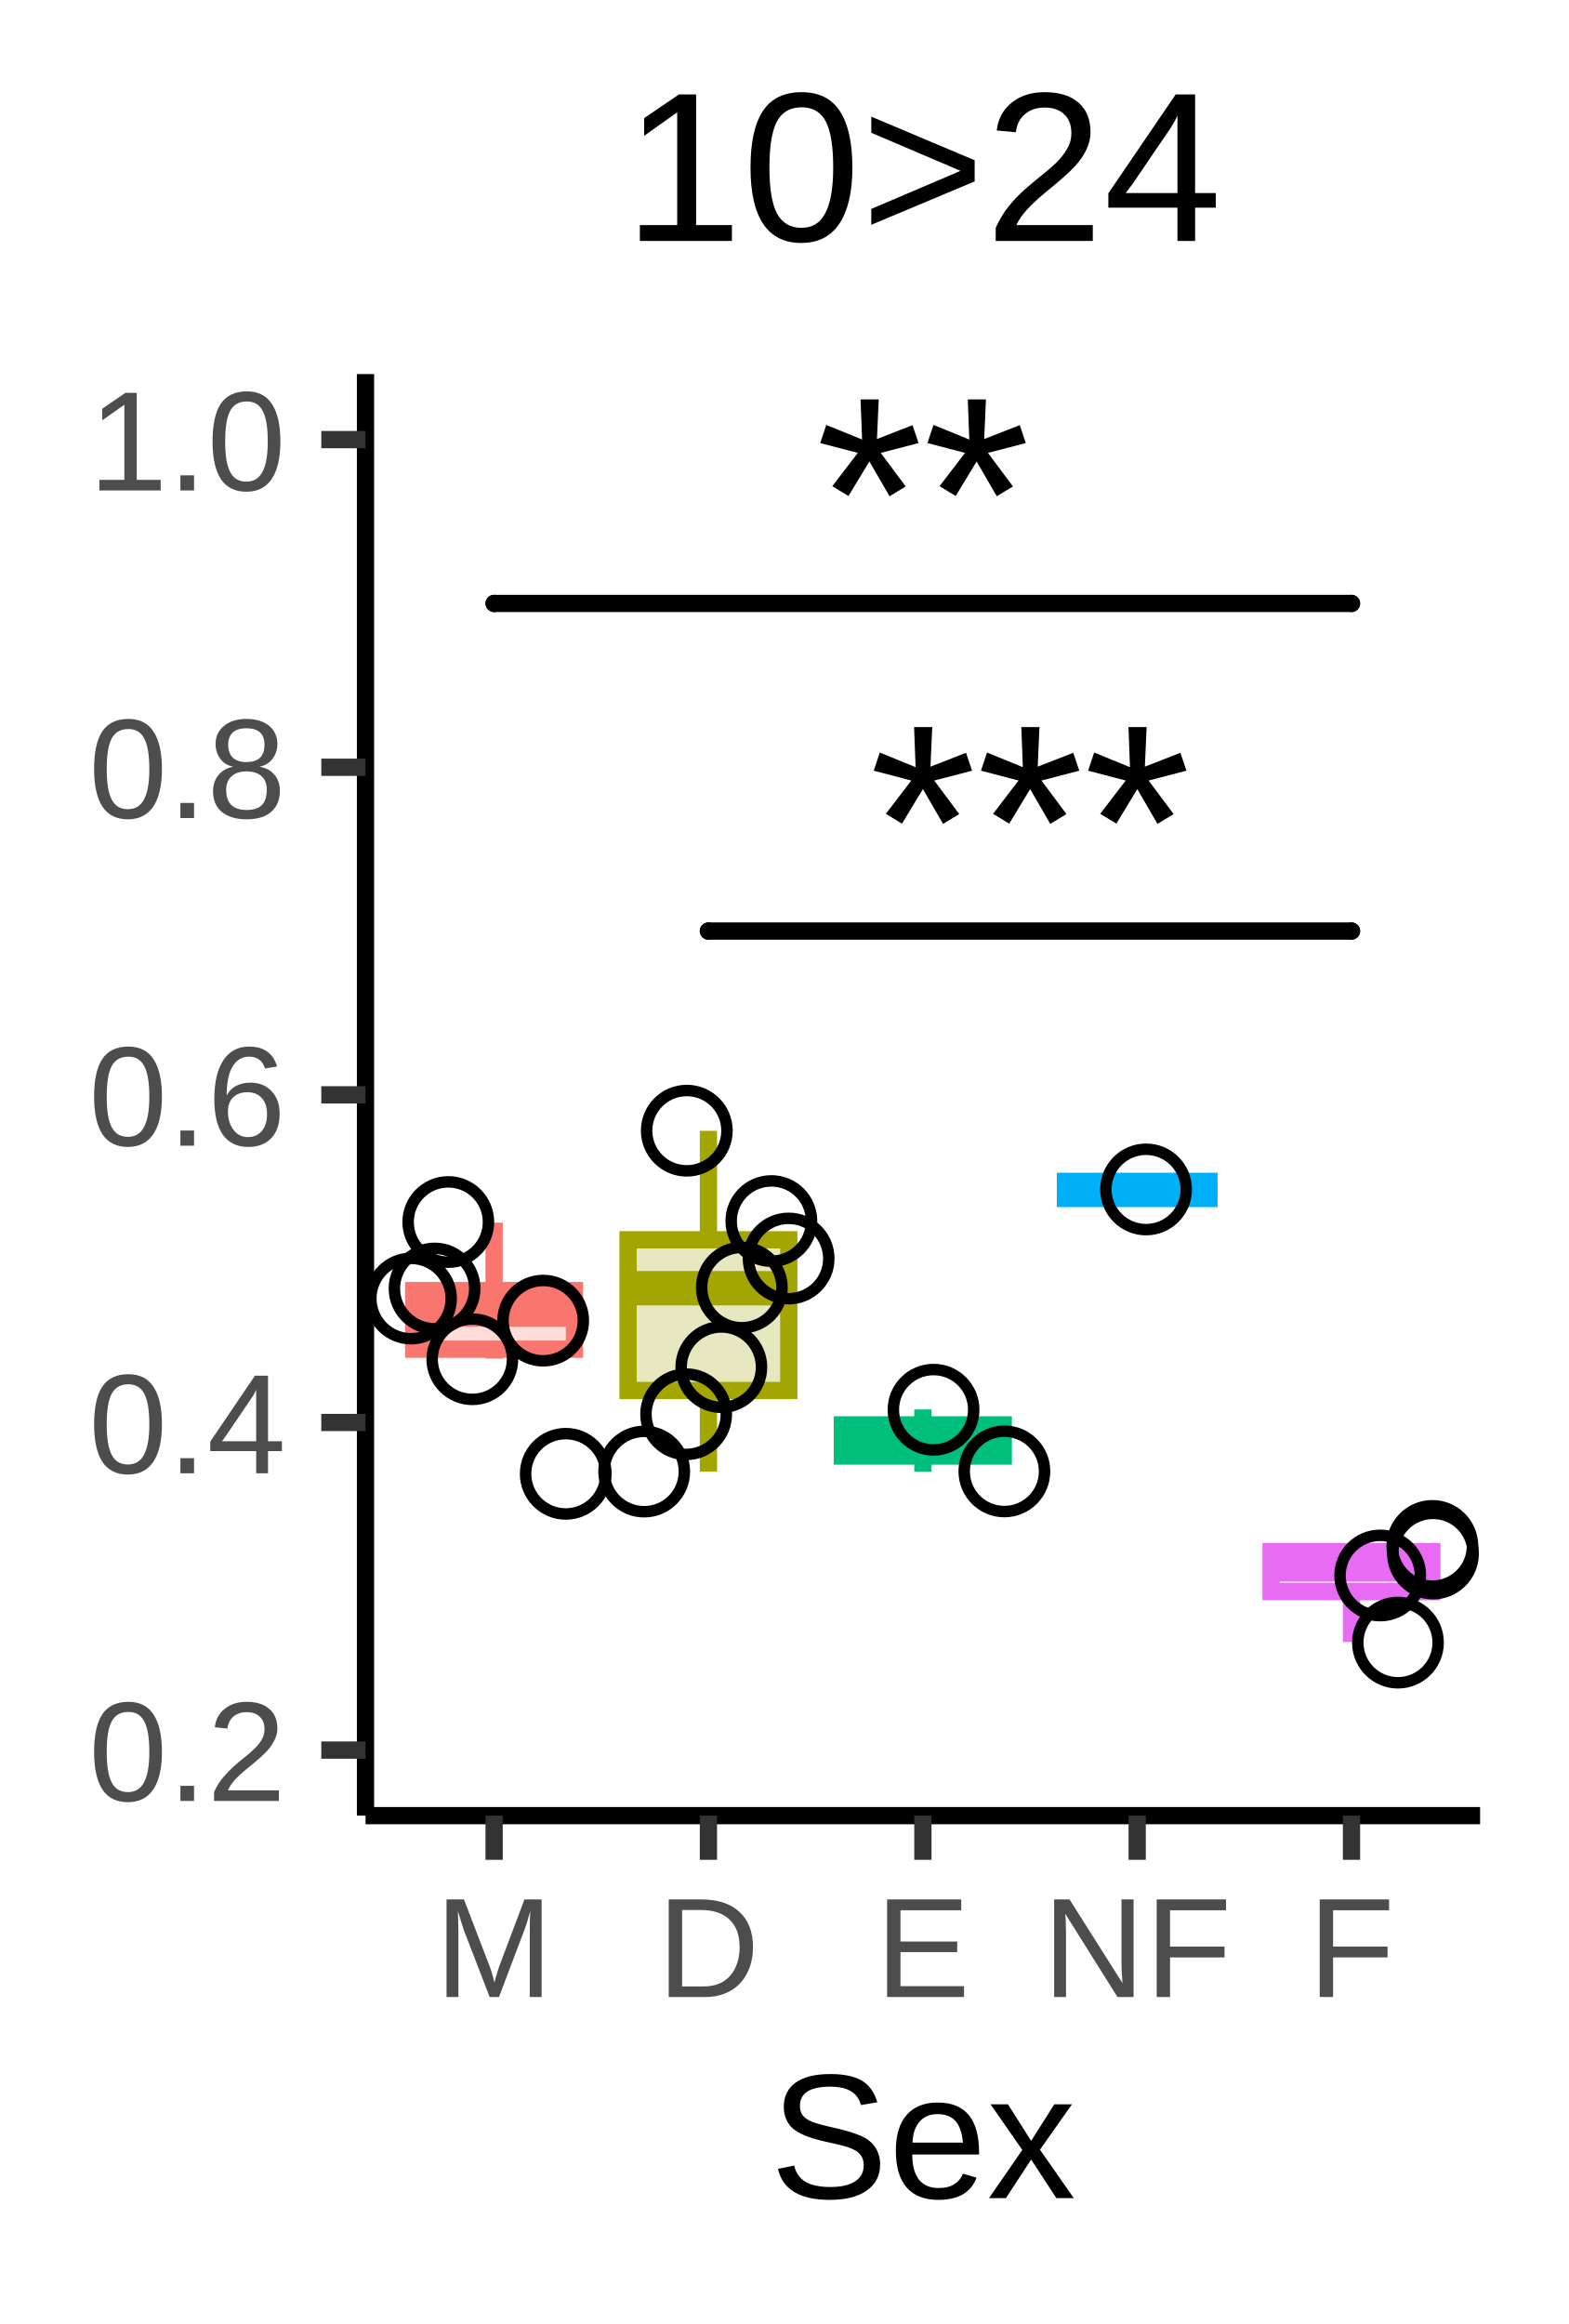
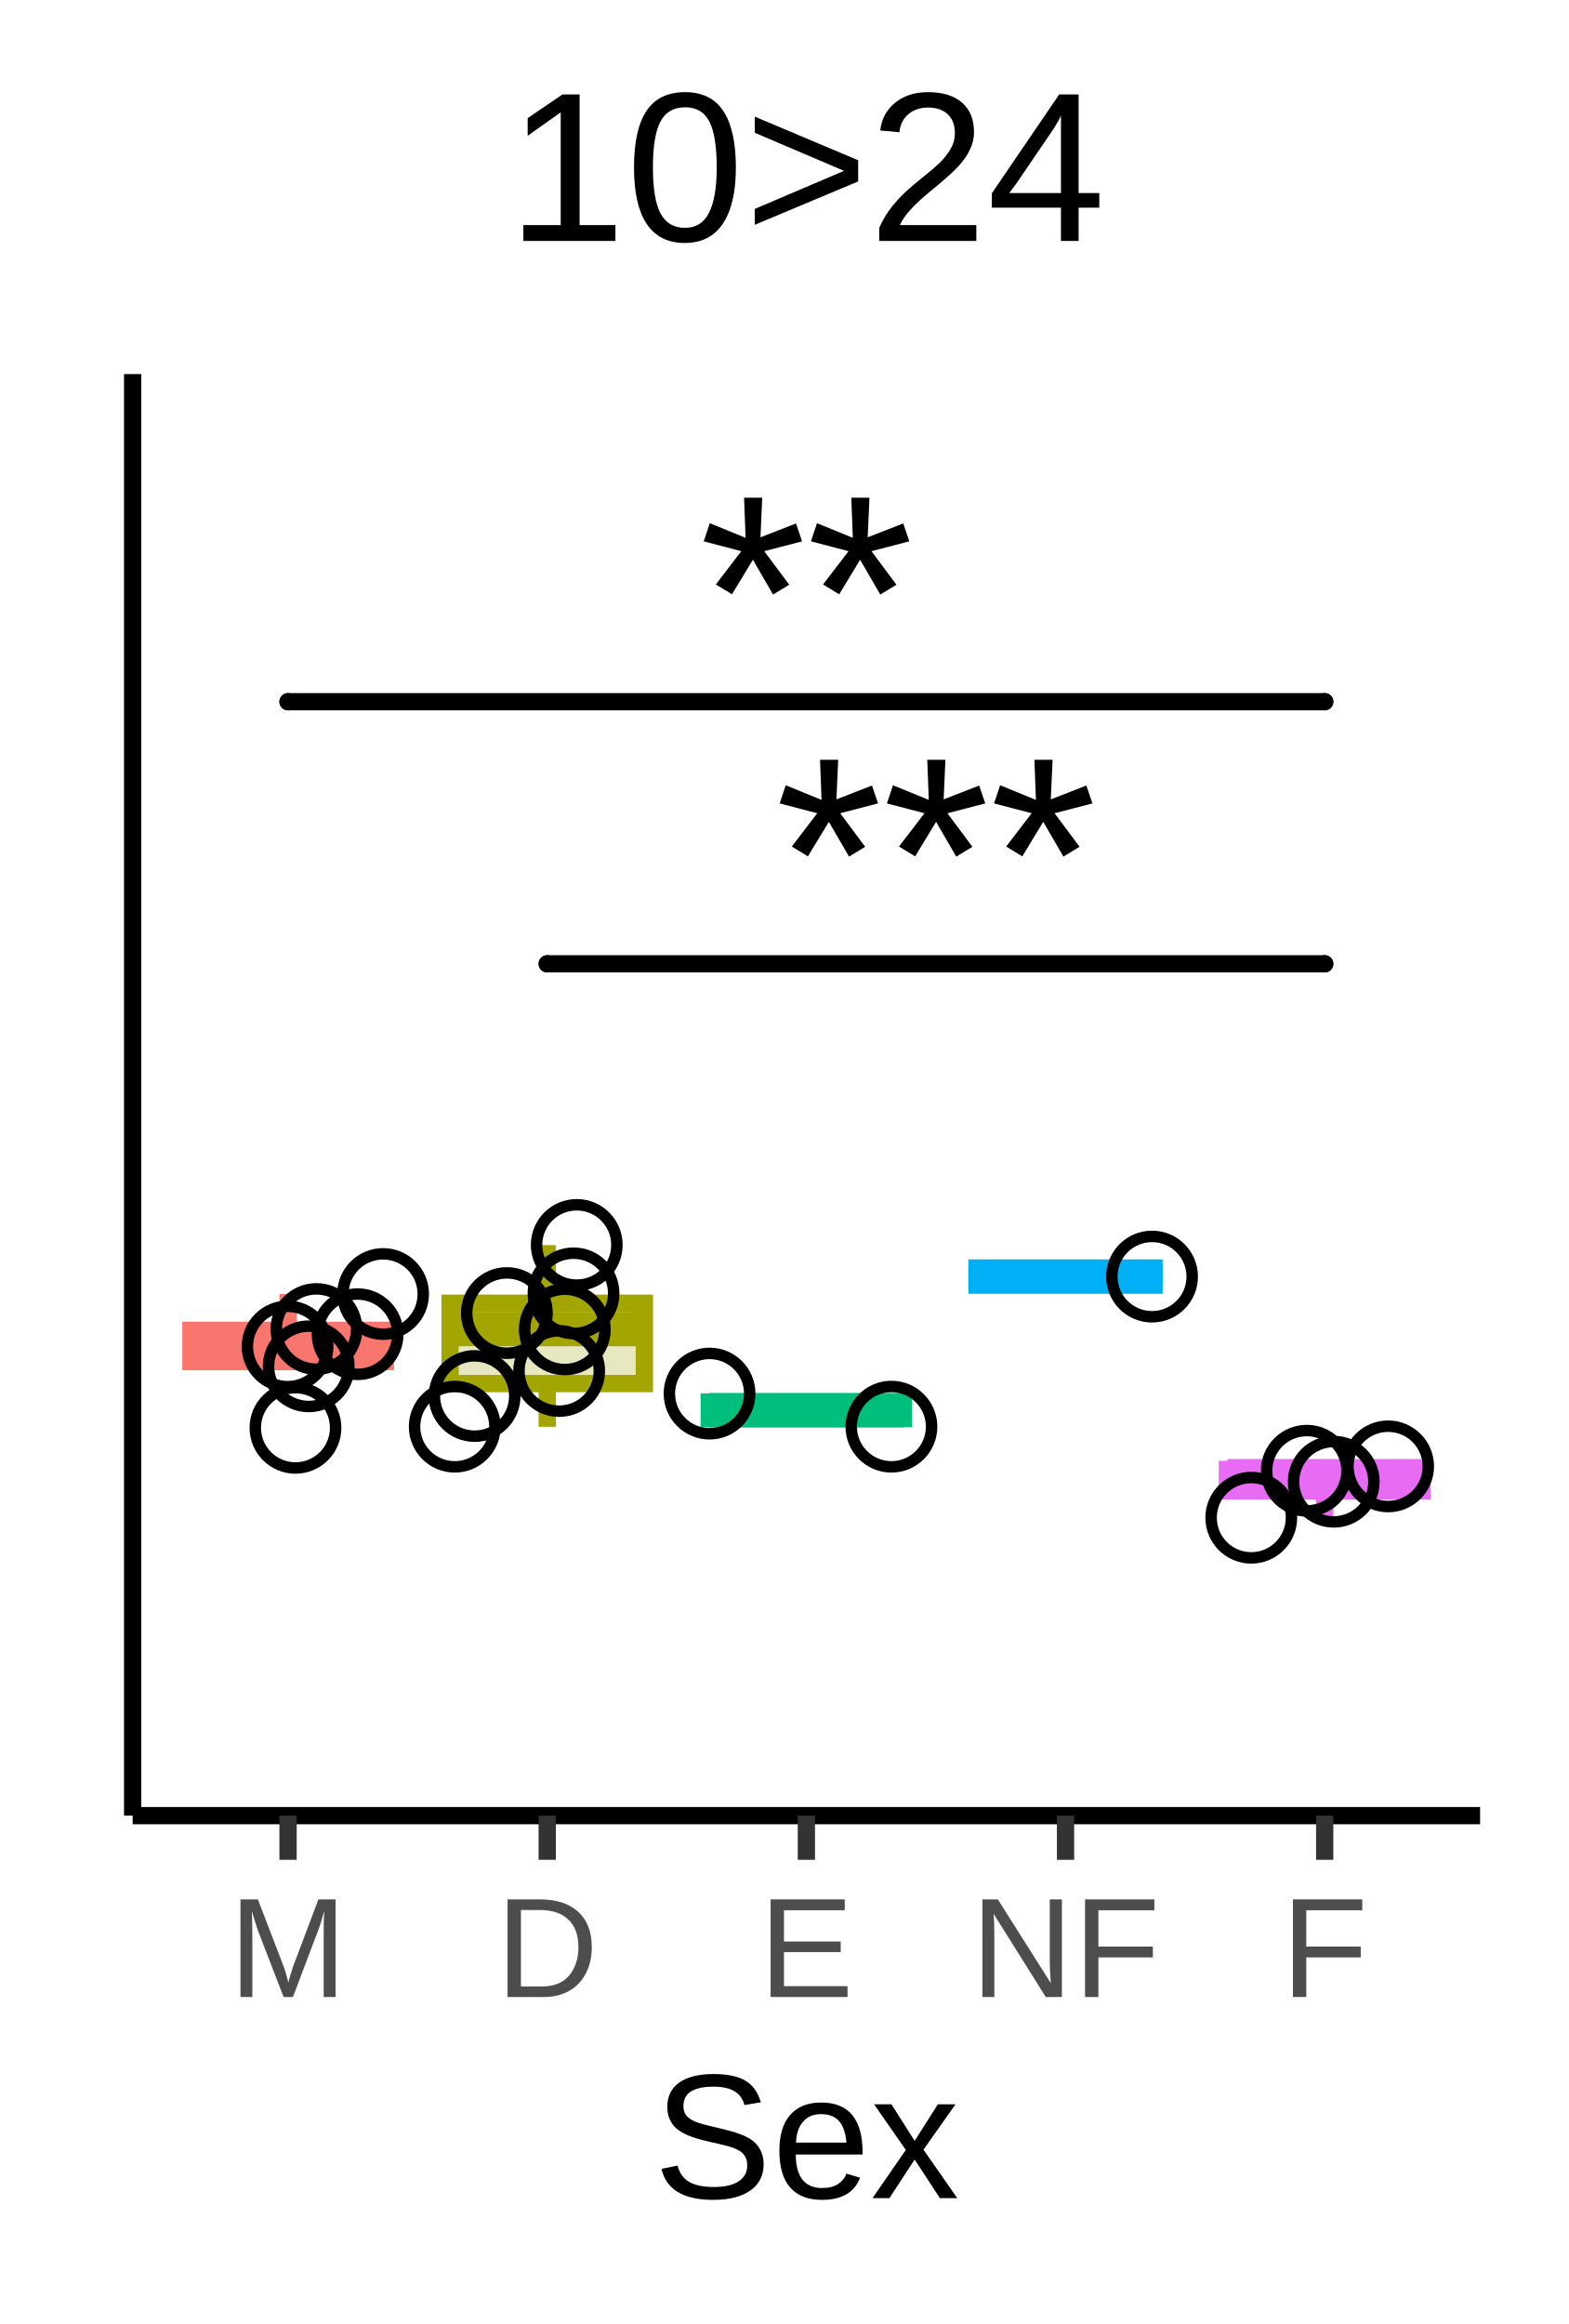
<svg xmlns="http://www.w3.org/2000/svg" class="svglite" width="97.20pt" height="144.00pt" viewBox="0 0 97.20 144.00">
  <defs>
    <style type="text/css">
    .svglite line, .svglite polyline, .svglite polygon, .svglite path, .svglite rect, .svglite circle {
      fill: none;
      stroke: #000000;
      stroke-linecap: round;
      stroke-linejoin: round;
      stroke-miterlimit: 10.00;
    }
    .svglite text {
      white-space: pre;
    }
  </style>
  </defs>
  <rect width="100%" height="100%" style="stroke: none; fill: #FFFFFF;" />
  <defs>
    <clipPath id="cpMC4wMHw5Ny4yMHwwLjAwfDE0NC4wMA==">
      <rect x="0.00" y="0.00" width="97.20" height="144.00" />
    </clipPath>
  </defs>
  <g clip-path="url(#cpMC4wMHw5Ny4yMHwwLjAwfDE0NC4wMA==)">
-     <rect x="-0" y="0.00" width="97.20" height="144.00" style="stroke-width: 1.07; stroke: #FFFFFF; fill: #FFFFFF;" />
+     <rect x="0.00" y="0.00" width="97.20" height="144.00" style="stroke-width: 1.07; stroke: #FFFFFF; fill: #FFFFFF;" />
  </g>
  <defs>
-     <clipPath id="cpMjIuNjV8OTEuNzJ8MjMuMTh8MTEyLjUw">
-       <rect x="22.65" y="23.18" width="69.07" height="89.33" />
+     <clipPath id="cpOC4yMnw5MS43MnwyMy4xOHwxMTIuNTA=">
+       <rect x="8.22" y="23.18" width="83.50" height="89.33" />
    </clipPath>
  </defs>
-   <g clip-path="url(#cpMjIuNjV8OTEuNzJ8MjMuMTh8MTEyLjUw)">
-     <rect x="22.65" y="23.18" width="69.07" height="89.33" style="stroke-width: 1.07; stroke: none; fill: #FFFFFF;" />
-     <line x1="30.62" y1="79.97" x2="30.62" y2="75.76" style="stroke-width: 1.07; stroke: #F8766D; stroke-linecap: butt;" />
-     <line x1="30.62" y1="83.60" x2="30.62" y2="84.18" style="stroke-width: 1.07; stroke: #F8766D; stroke-linecap: butt;" />
-     <polygon points="25.64,79.97 25.64,83.60 35.60,83.60 35.60,79.97 25.64,79.97 " style="stroke-width: 1.07; stroke: #F8766D; stroke-linecap: butt; stroke-linejoin: miter; fill: #F8766D; fill-opacity: 0.25;" />
-     <line x1="25.64" y1="81.14" x2="35.60" y2="81.14" style="stroke-width: 2.13; stroke: #F8766D; stroke-linecap: butt; stroke-linejoin: miter;" />
-     <line x1="43.90" y1="76.82" x2="43.90" y2="70.07" style="stroke-width: 1.07; stroke: #A3A500; stroke-linecap: butt;" />
-     <line x1="43.90" y1="86.16" x2="43.90" y2="91.19" style="stroke-width: 1.07; stroke: #A3A500; stroke-linecap: butt;" />
-     <polygon points="38.92,76.82 38.92,86.16 48.88,86.16 48.88,76.82 38.92,76.82 " style="stroke-width: 1.07; stroke: #A3A500; stroke-linecap: butt; stroke-linejoin: miter; fill: #A3A500; fill-opacity: 0.25;" />
-     <line x1="38.92" y1="79.82" x2="48.88" y2="79.82" style="stroke-width: 2.13; stroke: #A3A500; stroke-linecap: butt; stroke-linejoin: miter;" />
-     <line x1="57.19" y1="88.29" x2="57.19" y2="87.33" style="stroke-width: 1.07; stroke: #00BF7D; stroke-linecap: butt;" />
-     <line x1="57.19" y1="90.22" x2="57.19" y2="91.19" style="stroke-width: 1.07; stroke: #00BF7D; stroke-linecap: butt;" />
-     <polygon points="52.20,88.29 52.20,90.22 62.17,90.22 62.17,88.29 52.20,88.29 " style="stroke-width: 1.07; stroke: #00BF7D; stroke-linecap: butt; stroke-linejoin: miter; fill: #00BF7D; fill-opacity: 0.25;" />
-     <line x1="52.20" y1="89.26" x2="62.17" y2="89.26" style="stroke-width: 2.13; stroke: #00BF7D; stroke-linecap: butt; stroke-linejoin: miter;" />
-     <line x1="70.47" y1="73.73" x2="70.47" y2="73.73" style="stroke-width: 1.07; stroke: #00B0F6; stroke-linecap: butt;" />
-     <line x1="70.47" y1="73.73" x2="70.47" y2="73.73" style="stroke-width: 1.07; stroke: #00B0F6; stroke-linecap: butt;" />
-     <polygon points="65.49,73.73 65.49,73.73 75.45,73.73 75.45,73.73 65.49,73.73 " style="stroke-width: 1.07; stroke: #00B0F6; stroke-linecap: butt; stroke-linejoin: miter; fill: #00B0F6; fill-opacity: 0.25;" />
-     <line x1="65.49" y1="73.73" x2="75.45" y2="73.73" style="stroke-width: 2.13; stroke: #00B0F6; stroke-linecap: butt; stroke-linejoin: miter;" />
-     <line x1="83.75" y1="96.14" x2="83.75" y2="95.76" style="stroke-width: 1.07; stroke: #E76BF3; stroke-linecap: butt;" />
-     <line x1="83.75" y1="98.62" x2="83.75" y2="101.74" style="stroke-width: 1.07; stroke: #E76BF3; stroke-linecap: butt;" />
-     <polygon points="78.77,96.14 78.77,98.62 88.73,98.62 88.73,96.14 78.77,96.14 " style="stroke-width: 1.07; stroke: #E76BF3; stroke-linecap: butt; stroke-linejoin: miter; fill: #E76BF3; fill-opacity: 0.25;" />
-     <line x1="78.77" y1="96.92" x2="88.73" y2="96.92" style="stroke-width: 2.13; stroke: #E76BF3; stroke-linecap: butt; stroke-linejoin: miter;" />
-     <circle cx="71.02" cy="73.70" r="2.49" style="stroke-width: 0.71;" />
-     <circle cx="26.93" cy="79.84" r="2.49" style="stroke-width: 0.71;" />
-     <circle cx="47.80" cy="75.66" r="2.49" style="stroke-width: 0.71;" />
-     <circle cx="88.76" cy="95.79" r="2.49" style="stroke-width: 0.71;" />
-     <circle cx="86.63" cy="101.78" r="2.49" style="stroke-width: 0.71;" />
-     <circle cx="42.56" cy="70.06" r="2.49" style="stroke-width: 0.71;" />
-     <circle cx="85.53" cy="97.62" r="2.49" style="stroke-width: 0.71;" />
-     <circle cx="25.47" cy="80.46" r="2.49" style="stroke-width: 0.71;" />
-     <circle cx="29.27" cy="84.22" r="2.49" style="stroke-width: 0.71;" />
-     <circle cx="45.97" cy="79.78" r="2.49" style="stroke-width: 0.71;" />
-     <circle cx="44.70" cy="84.71" r="2.49" style="stroke-width: 0.71;" />
-     <circle cx="42.52" cy="87.63" r="2.49" style="stroke-width: 0.71;" />
-     <circle cx="33.66" cy="81.83" r="2.49" style="stroke-width: 0.71;" />
-     <circle cx="62.24" cy="91.17" r="2.49" style="stroke-width: 0.71;" />
-     <circle cx="88.80" cy="96.26" r="2.49" style="stroke-width: 0.71;" />
-     <circle cx="35.06" cy="91.32" r="2.49" style="stroke-width: 0.71;" />
-     <circle cx="39.92" cy="91.18" r="2.49" style="stroke-width: 0.71;" />
-     <circle cx="27.78" cy="75.72" r="2.49" style="stroke-width: 0.71;" />
-     <circle cx="48.87" cy="77.98" r="2.49" style="stroke-width: 0.71;" />
-     <circle cx="57.85" cy="87.35" r="2.49" style="stroke-width: 0.71;" />
-     <text x="63.83" y="56.80" text-anchor="middle" style="font-size: 17.07px; font-family: &quot;Arial&quot;;" textLength="19.92px" lengthAdjust="spacingAndGlyphs">***</text>
-     <line x1="43.90" y1="57.69" x2="43.90" y2="57.69" style="stroke-width: 1.07;" />
-     <line x1="43.90" y1="57.69" x2="83.75" y2="57.69" style="stroke-width: 1.07;" />
-     <line x1="83.75" y1="57.69" x2="83.75" y2="57.69" style="stroke-width: 1.07;" />
-     <text x="57.19" y="36.50" text-anchor="middle" style="font-size: 17.07px; font-family: &quot;Arial&quot;;" textLength="13.28px" lengthAdjust="spacingAndGlyphs">**</text>
-     <line x1="30.62" y1="37.39" x2="30.62" y2="37.39" style="stroke-width: 1.07;" />
-     <line x1="30.62" y1="37.39" x2="83.75" y2="37.39" style="stroke-width: 1.07;" />
-     <line x1="83.75" y1="37.39" x2="83.75" y2="37.39" style="stroke-width: 1.07;" />
+   <g clip-path="url(#cpOC4yMnw5MS43MnwyMy4xOHwxMTIuNTA=)">
+     <rect x="8.22" y="23.18" width="83.50" height="89.33" style="stroke-width: 1.07; stroke: none; fill: #FFFFFF;" />
+     <line x1="17.85" y1="82.43" x2="17.85" y2="80.18" style="stroke-width: 1.07; stroke: #F8766D; stroke-linecap: butt;" />
+     <line x1="17.85" y1="84.37" x2="17.85" y2="84.68" style="stroke-width: 1.07; stroke: #F8766D; stroke-linecap: butt;" />
+     <polygon points="11.83,82.43 11.83,84.37 23.88,84.37 23.88,82.43 11.83,82.43 " style="stroke-width: 1.07; stroke: #F8766D; stroke-linecap: butt; stroke-linejoin: miter; fill: #F8766D; fill-opacity: 0.25;" />
+     <line x1="11.83" y1="83.05" x2="23.88" y2="83.05" style="stroke-width: 2.13; stroke: #F8766D; stroke-linecap: butt; stroke-linejoin: miter;" />
+     <line x1="33.91" y1="80.75" x2="33.91" y2="77.15" style="stroke-width: 1.07; stroke: #A3A500; stroke-linecap: butt;" />
+     <line x1="33.91" y1="85.73" x2="33.91" y2="88.41" style="stroke-width: 1.07; stroke: #A3A500; stroke-linecap: butt;" />
+     <polygon points="27.89,80.75 27.89,85.73 39.93,85.73 39.93,80.75 27.89,80.75 " style="stroke-width: 1.07; stroke: #A3A500; stroke-linecap: butt; stroke-linejoin: miter; fill: #A3A500; fill-opacity: 0.25;" />
+     <line x1="27.89" y1="82.35" x2="39.93" y2="82.35" style="stroke-width: 2.13; stroke: #A3A500; stroke-linecap: butt; stroke-linejoin: miter;" />
+     <line x1="49.97" y1="86.87" x2="49.97" y2="86.36" style="stroke-width: 1.07; stroke: #00BF7D; stroke-linecap: butt;" />
+     <line x1="49.97" y1="87.90" x2="49.97" y2="88.41" style="stroke-width: 1.07; stroke: #00BF7D; stroke-linecap: butt;" />
+     <polygon points="43.95,86.87 43.95,87.90 55.99,87.90 55.99,86.87 43.95,86.87 " style="stroke-width: 1.07; stroke: #00BF7D; stroke-linecap: butt; stroke-linejoin: miter; fill: #00BF7D; fill-opacity: 0.25;" />
+     <line x1="43.95" y1="87.38" x2="55.99" y2="87.38" style="stroke-width: 2.13; stroke: #00BF7D; stroke-linecap: butt; stroke-linejoin: miter;" />
+     <line x1="66.03" y1="79.10" x2="66.03" y2="79.10" style="stroke-width: 1.07; stroke: #00B0F6; stroke-linecap: butt;" />
+     <line x1="66.03" y1="79.10" x2="66.03" y2="79.10" style="stroke-width: 1.07; stroke: #00B0F6; stroke-linecap: butt;" />
+     <polygon points="60.01,79.10 60.01,79.10 72.05,79.10 72.05,79.10 60.01,79.10 " style="stroke-width: 1.07; stroke: #00B0F6; stroke-linecap: butt; stroke-linejoin: miter; fill: #00B0F6; fill-opacity: 0.25;" />
+     <line x1="60.01" y1="79.10" x2="72.05" y2="79.10" style="stroke-width: 2.13; stroke: #00B0F6; stroke-linecap: butt; stroke-linejoin: miter;" />
+     <line x1="82.09" y1="91.05" x2="82.09" y2="90.85" style="stroke-width: 1.07; stroke: #E76BF3; stroke-linecap: butt;" />
+     <line x1="82.09" y1="92.38" x2="82.09" y2="94.04" style="stroke-width: 1.07; stroke: #E76BF3; stroke-linecap: butt;" />
+     <polygon points="76.06,91.05 76.06,92.38 88.11,92.38 88.11,91.05 76.06,91.05 " style="stroke-width: 1.07; stroke: #E76BF3; stroke-linecap: butt; stroke-linejoin: miter; fill: #E76BF3; fill-opacity: 0.25;" />
+     <line x1="76.06" y1="91.47" x2="88.11" y2="91.47" style="stroke-width: 2.13; stroke: #E76BF3; stroke-linecap: butt; stroke-linejoin: miter;" />
+     <circle cx="71.39" cy="79.10" r="2.49" style="stroke-width: 0.71;" />
+     <circle cx="19.61" cy="82.35" r="2.49" style="stroke-width: 0.71;" />
+     <circle cx="35.54" cy="80.14" r="2.49" style="stroke-width: 0.71;" />
+     <circle cx="86.02" cy="90.86" r="2.49" style="stroke-width: 0.71;" />
+     <circle cx="77.54" cy="94.04" r="2.49" style="stroke-width: 0.71;" />
+     <circle cx="35.74" cy="77.14" r="2.49" style="stroke-width: 0.71;" />
+     <circle cx="82.65" cy="91.81" r="2.49" style="stroke-width: 0.71;" />
+     <circle cx="22.16" cy="82.67" r="2.49" style="stroke-width: 0.71;" />
+     <circle cx="19.13" cy="84.66" r="2.49" style="stroke-width: 0.71;" />
+     <circle cx="35.00" cy="82.37" r="2.49" style="stroke-width: 0.71;" />
+     <circle cx="34.65" cy="84.95" r="2.49" style="stroke-width: 0.71;" />
+     <circle cx="29.41" cy="86.50" r="2.49" style="stroke-width: 0.71;" />
+     <circle cx="17.82" cy="83.43" r="2.49" style="stroke-width: 0.71;" />
+     <circle cx="55.24" cy="88.40" r="2.49" style="stroke-width: 0.71;" />
+     <circle cx="80.98" cy="91.13" r="2.49" style="stroke-width: 0.71;" />
+     <circle cx="18.31" cy="88.47" r="2.49" style="stroke-width: 0.71;" />
+     <circle cx="28.18" cy="88.40" r="2.49" style="stroke-width: 0.71;" />
+     <circle cx="23.74" cy="80.18" r="2.49" style="stroke-width: 0.71;" />
+     <circle cx="31.41" cy="81.36" r="2.49" style="stroke-width: 0.71;" />
+     <circle cx="43.97" cy="86.35" r="2.49" style="stroke-width: 0.71;" />
+     <text x="58.00" y="58.83" text-anchor="middle" style="font-size: 17.07px; font-family: &quot;Arial&quot;;" textLength="19.92px" lengthAdjust="spacingAndGlyphs">***</text>
+     <line x1="33.91" y1="59.72" x2="33.91" y2="59.72" style="stroke-width: 1.07;" />
+     <line x1="33.91" y1="59.72" x2="82.09" y2="59.72" style="stroke-width: 1.07;" />
+     <line x1="82.09" y1="59.72" x2="82.09" y2="59.72" style="stroke-width: 1.07;" />
+     <text x="49.97" y="42.59" text-anchor="middle" style="font-size: 17.07px; font-family: &quot;Arial&quot;;" textLength="13.28px" lengthAdjust="spacingAndGlyphs">**</text>
+     <line x1="17.85" y1="43.48" x2="17.85" y2="43.48" style="stroke-width: 1.07;" />
+     <line x1="17.85" y1="43.48" x2="82.09" y2="43.48" style="stroke-width: 1.07;" />
+     <line x1="82.09" y1="43.48" x2="82.09" y2="43.48" style="stroke-width: 1.07;" />
  </g>
  <g clip-path="url(#cpMC4wMHw5Ny4yMHwwLjAwfDE0NC4wMA==)">
-     <polyline points="22.65,112.50 22.65,23.18 " style="stroke-width: 1.07; stroke-linecap: butt;" />
-     <text x="17.72" y="111.59" text-anchor="end" style="font-size: 8.80px;fill: #4D4D4D; font-family: &quot;Arial&quot;;" textLength="12.24px" lengthAdjust="spacingAndGlyphs">0.2</text>
-     <text x="17.72" y="91.29" text-anchor="end" style="font-size: 8.80px;fill: #4D4D4D; font-family: &quot;Arial&quot;;" textLength="12.24px" lengthAdjust="spacingAndGlyphs">0.4</text>
-     <text x="17.72" y="70.99" text-anchor="end" style="font-size: 8.80px;fill: #4D4D4D; font-family: &quot;Arial&quot;;" textLength="12.24px" lengthAdjust="spacingAndGlyphs">0.6</text>
-     <text x="17.72" y="50.69" text-anchor="end" style="font-size: 8.80px;fill: #4D4D4D; font-family: &quot;Arial&quot;;" textLength="12.24px" lengthAdjust="spacingAndGlyphs">0.8</text>
-     <text x="17.72" y="30.39" text-anchor="end" style="font-size: 8.80px;fill: #4D4D4D; font-family: &quot;Arial&quot;;" textLength="12.24px" lengthAdjust="spacingAndGlyphs">1.0</text>
-     <polyline points="19.91,108.44 22.65,108.44 " style="stroke-width: 1.07; stroke: #333333; stroke-linecap: butt;" />
-     <polyline points="19.91,88.14 22.65,88.14 " style="stroke-width: 1.07; stroke: #333333; stroke-linecap: butt;" />
-     <polyline points="19.91,67.84 22.65,67.84 " style="stroke-width: 1.07; stroke: #333333; stroke-linecap: butt;" />
-     <polyline points="19.91,47.54 22.65,47.54 " style="stroke-width: 1.07; stroke: #333333; stroke-linecap: butt;" />
-     <polyline points="19.91,27.24 22.65,27.24 " style="stroke-width: 1.07; stroke: #333333; stroke-linecap: butt;" />
-     <polyline points="22.65,112.50 91.72,112.50 " style="stroke-width: 1.07; stroke-linecap: butt;" />
-     <polyline points="30.62,115.24 30.62,112.50 " style="stroke-width: 1.07; stroke: #333333; stroke-linecap: butt;" />
-     <polyline points="43.90,115.24 43.90,112.50 " style="stroke-width: 1.07; stroke: #333333; stroke-linecap: butt;" />
-     <polyline points="57.19,115.24 57.19,112.50 " style="stroke-width: 1.07; stroke: #333333; stroke-linecap: butt;" />
-     <polyline points="70.47,115.24 70.47,112.50 " style="stroke-width: 1.07; stroke: #333333; stroke-linecap: butt;" />
-     <polyline points="83.75,115.24 83.75,112.50 " style="stroke-width: 1.07; stroke: #333333; stroke-linecap: butt;" />
-     <text x="30.62" y="123.74" text-anchor="middle" style="font-size: 8.80px;fill: #4D4D4D; font-family: &quot;Arial&quot;;" textLength="7.33px" lengthAdjust="spacingAndGlyphs">M</text>
-     <text x="43.90" y="123.74" text-anchor="middle" style="font-size: 8.80px;fill: #4D4D4D; font-family: &quot;Arial&quot;;" textLength="6.35px" lengthAdjust="spacingAndGlyphs">D</text>
-     <text x="57.19" y="123.74" text-anchor="middle" style="font-size: 8.80px;fill: #4D4D4D; font-family: &quot;Arial&quot;;" textLength="5.87px" lengthAdjust="spacingAndGlyphs">E</text>
-     <text x="70.47" y="123.74" text-anchor="middle" style="font-size: 8.80px;fill: #4D4D4D; font-family: &quot;Arial&quot;;" textLength="11.72px" lengthAdjust="spacingAndGlyphs">NF</text>
-     <text x="83.75" y="123.74" text-anchor="middle" style="font-size: 8.80px;fill: #4D4D4D; font-family: &quot;Arial&quot;;" textLength="5.37px" lengthAdjust="spacingAndGlyphs">F</text>
-     <text x="57.19" y="136.20" text-anchor="middle" style="font-size: 11.00px; font-family: &quot;Arial&quot;;" textLength="18.96px" lengthAdjust="spacingAndGlyphs">Sex</text>
-     <text x="57.19" y="14.93" text-anchor="middle" style="font-size: 13.20px; font-family: &quot;Arial&quot;;" textLength="37.05px" lengthAdjust="spacingAndGlyphs">10&gt;24</text>
+     <polyline points="8.22,112.50 8.22,23.18 " style="stroke-width: 1.07; stroke-linecap: butt;" />
+     <polyline points="8.22,112.50 91.72,112.50 " style="stroke-width: 1.07; stroke-linecap: butt;" />
+     <polyline points="17.85,115.24 17.85,112.50 " style="stroke-width: 1.07; stroke: #333333; stroke-linecap: butt;" />
+     <polyline points="33.91,115.24 33.91,112.50 " style="stroke-width: 1.07; stroke: #333333; stroke-linecap: butt;" />
+     <polyline points="49.97,115.24 49.97,112.50 " style="stroke-width: 1.07; stroke: #333333; stroke-linecap: butt;" />
+     <polyline points="66.03,115.24 66.03,112.50 " style="stroke-width: 1.07; stroke: #333333; stroke-linecap: butt;" />
+     <polyline points="82.09,115.24 82.09,112.50 " style="stroke-width: 1.07; stroke: #333333; stroke-linecap: butt;" />
+     <text x="17.85" y="123.74" text-anchor="middle" style="font-size: 8.80px;fill: #4D4D4D; font-family: &quot;Arial&quot;;" textLength="7.33px" lengthAdjust="spacingAndGlyphs">M</text>
+     <text x="33.91" y="123.74" text-anchor="middle" style="font-size: 8.80px;fill: #4D4D4D; font-family: &quot;Arial&quot;;" textLength="6.35px" lengthAdjust="spacingAndGlyphs">D</text>
+     <text x="49.97" y="123.74" text-anchor="middle" style="font-size: 8.80px;fill: #4D4D4D; font-family: &quot;Arial&quot;;" textLength="5.87px" lengthAdjust="spacingAndGlyphs">E</text>
+     <text x="66.03" y="123.74" text-anchor="middle" style="font-size: 8.80px;fill: #4D4D4D; font-family: &quot;Arial&quot;;" textLength="11.72px" lengthAdjust="spacingAndGlyphs">NF</text>
+     <text x="82.09" y="123.74" text-anchor="middle" style="font-size: 8.80px;fill: #4D4D4D; font-family: &quot;Arial&quot;;" textLength="5.37px" lengthAdjust="spacingAndGlyphs">F</text>
+     <text x="49.97" y="136.20" text-anchor="middle" style="font-size: 11.00px; font-family: &quot;Arial&quot;;" textLength="18.96px" lengthAdjust="spacingAndGlyphs">Sex</text>
+     <text x="49.97" y="14.93" text-anchor="middle" style="font-size: 13.20px; font-family: &quot;Arial&quot;;" textLength="37.05px" lengthAdjust="spacingAndGlyphs">10&gt;24</text>
  </g>
</svg>
